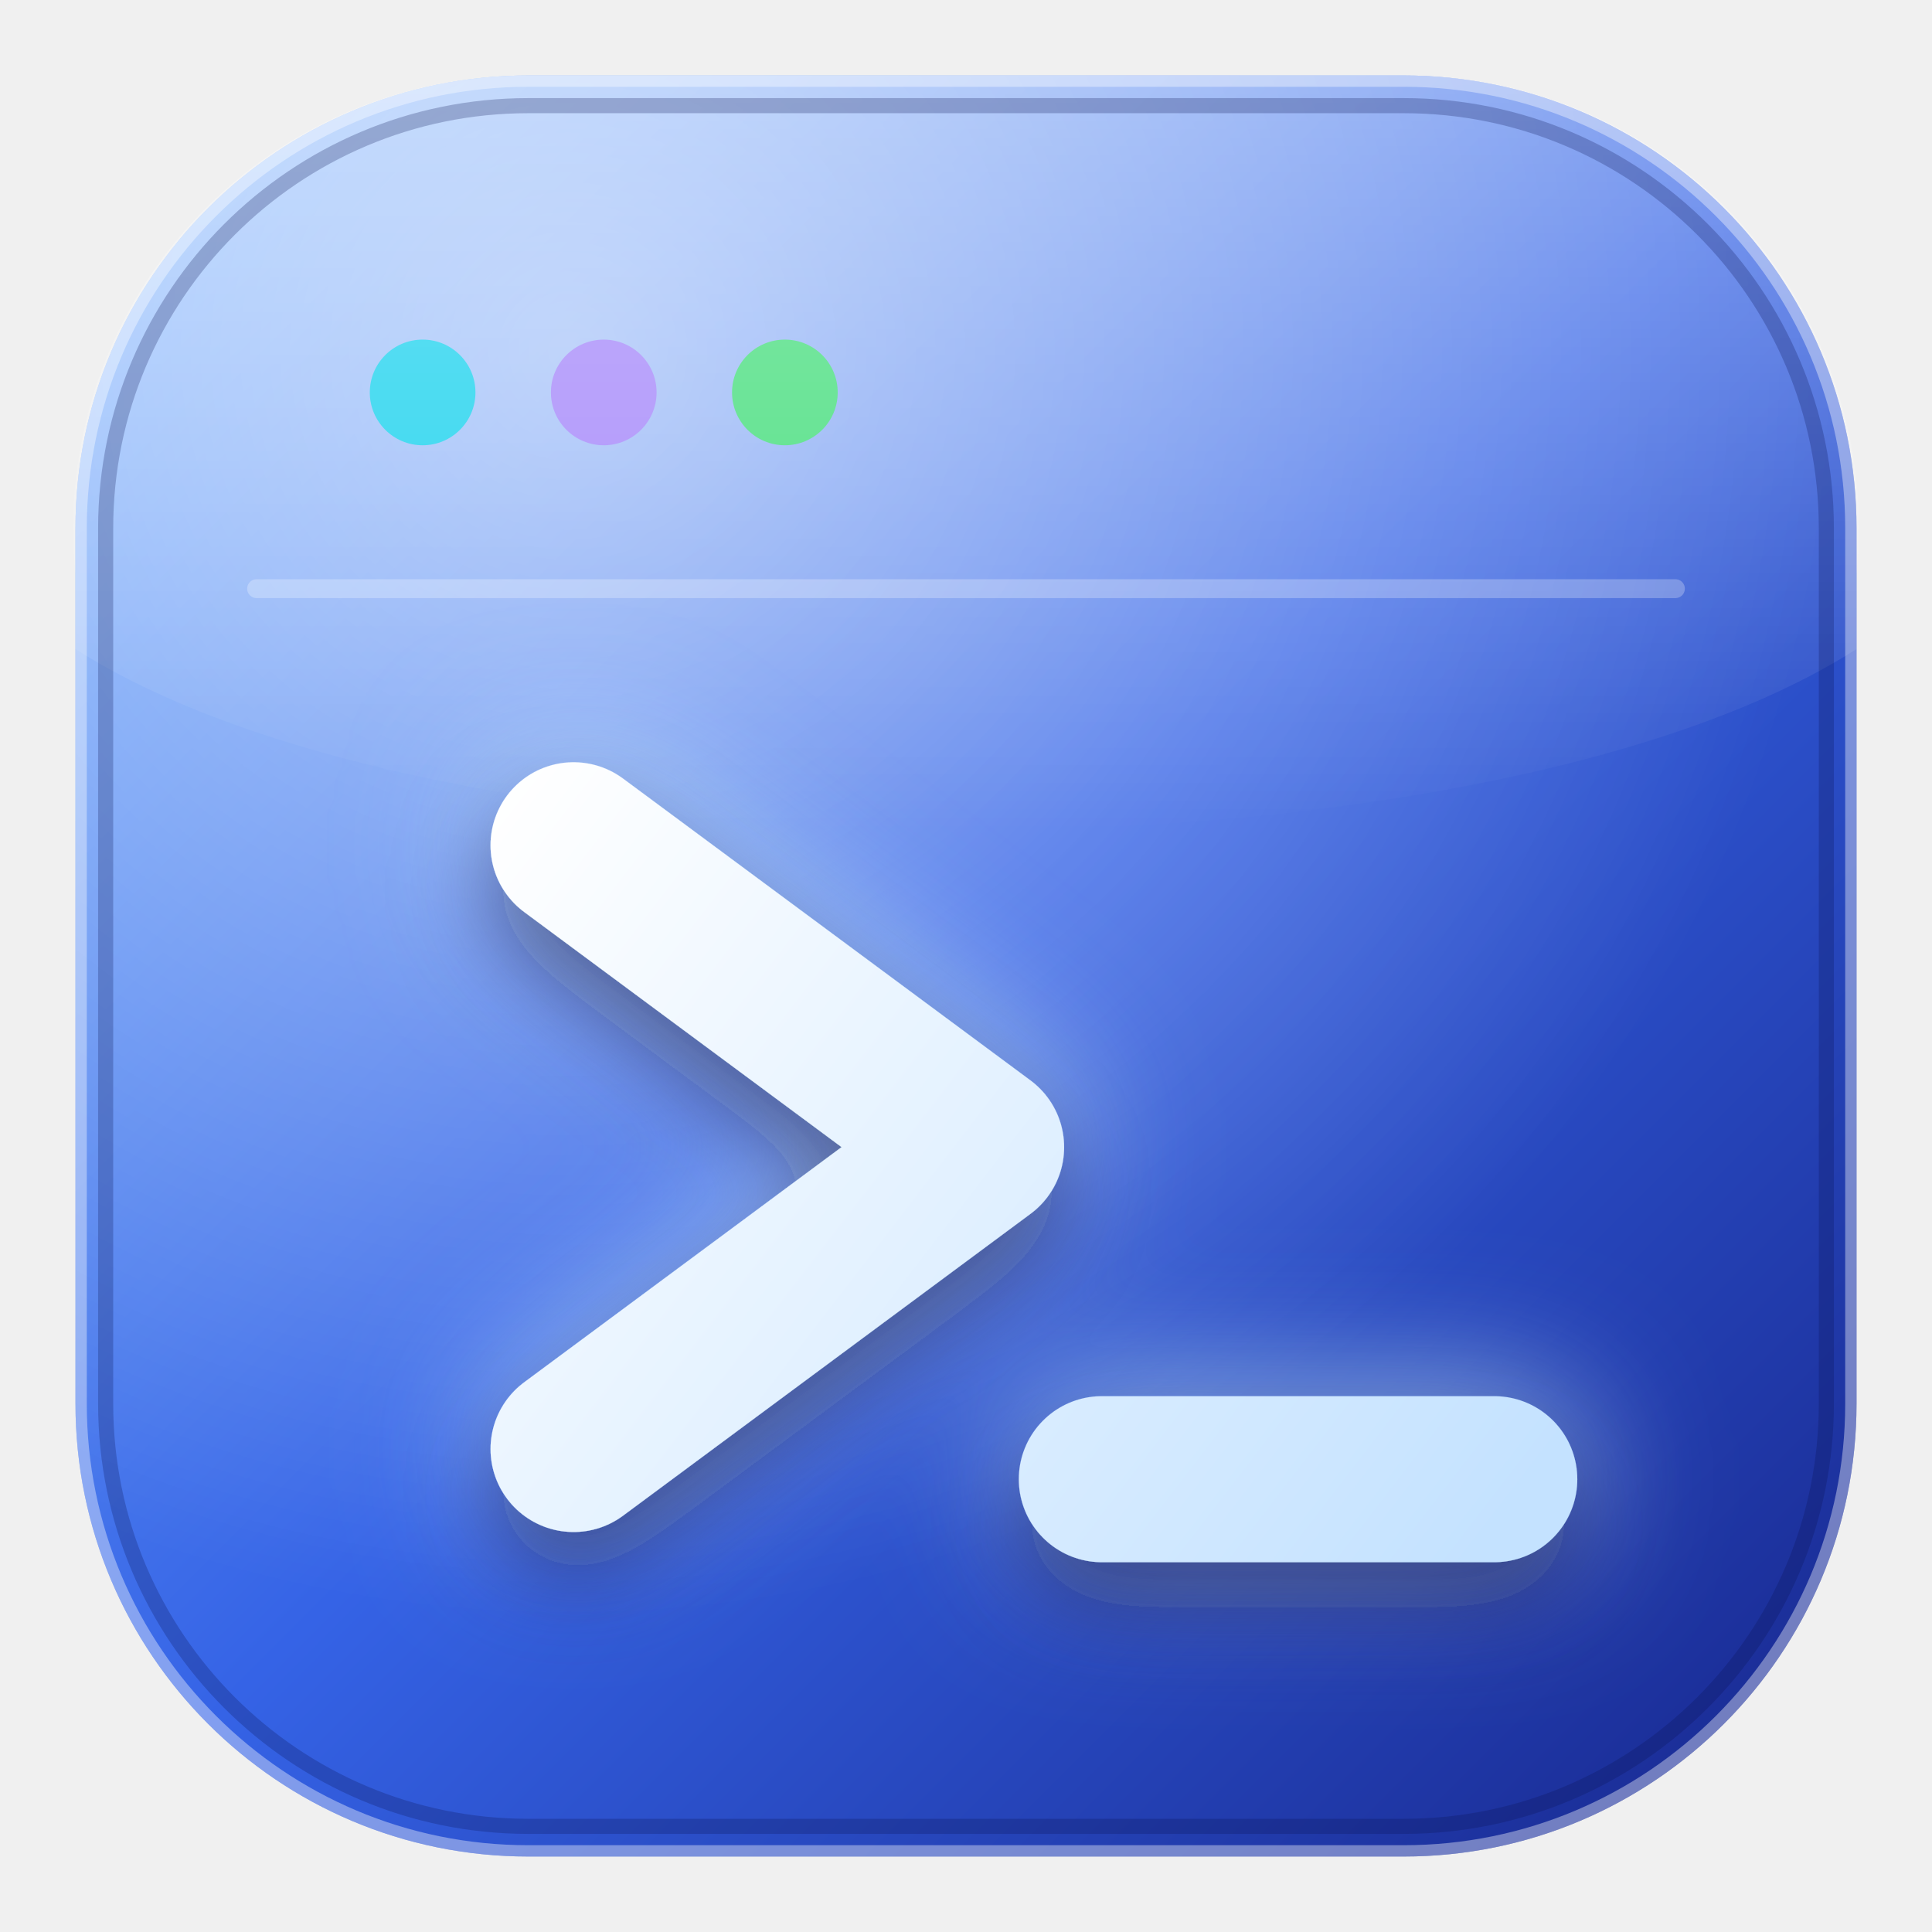
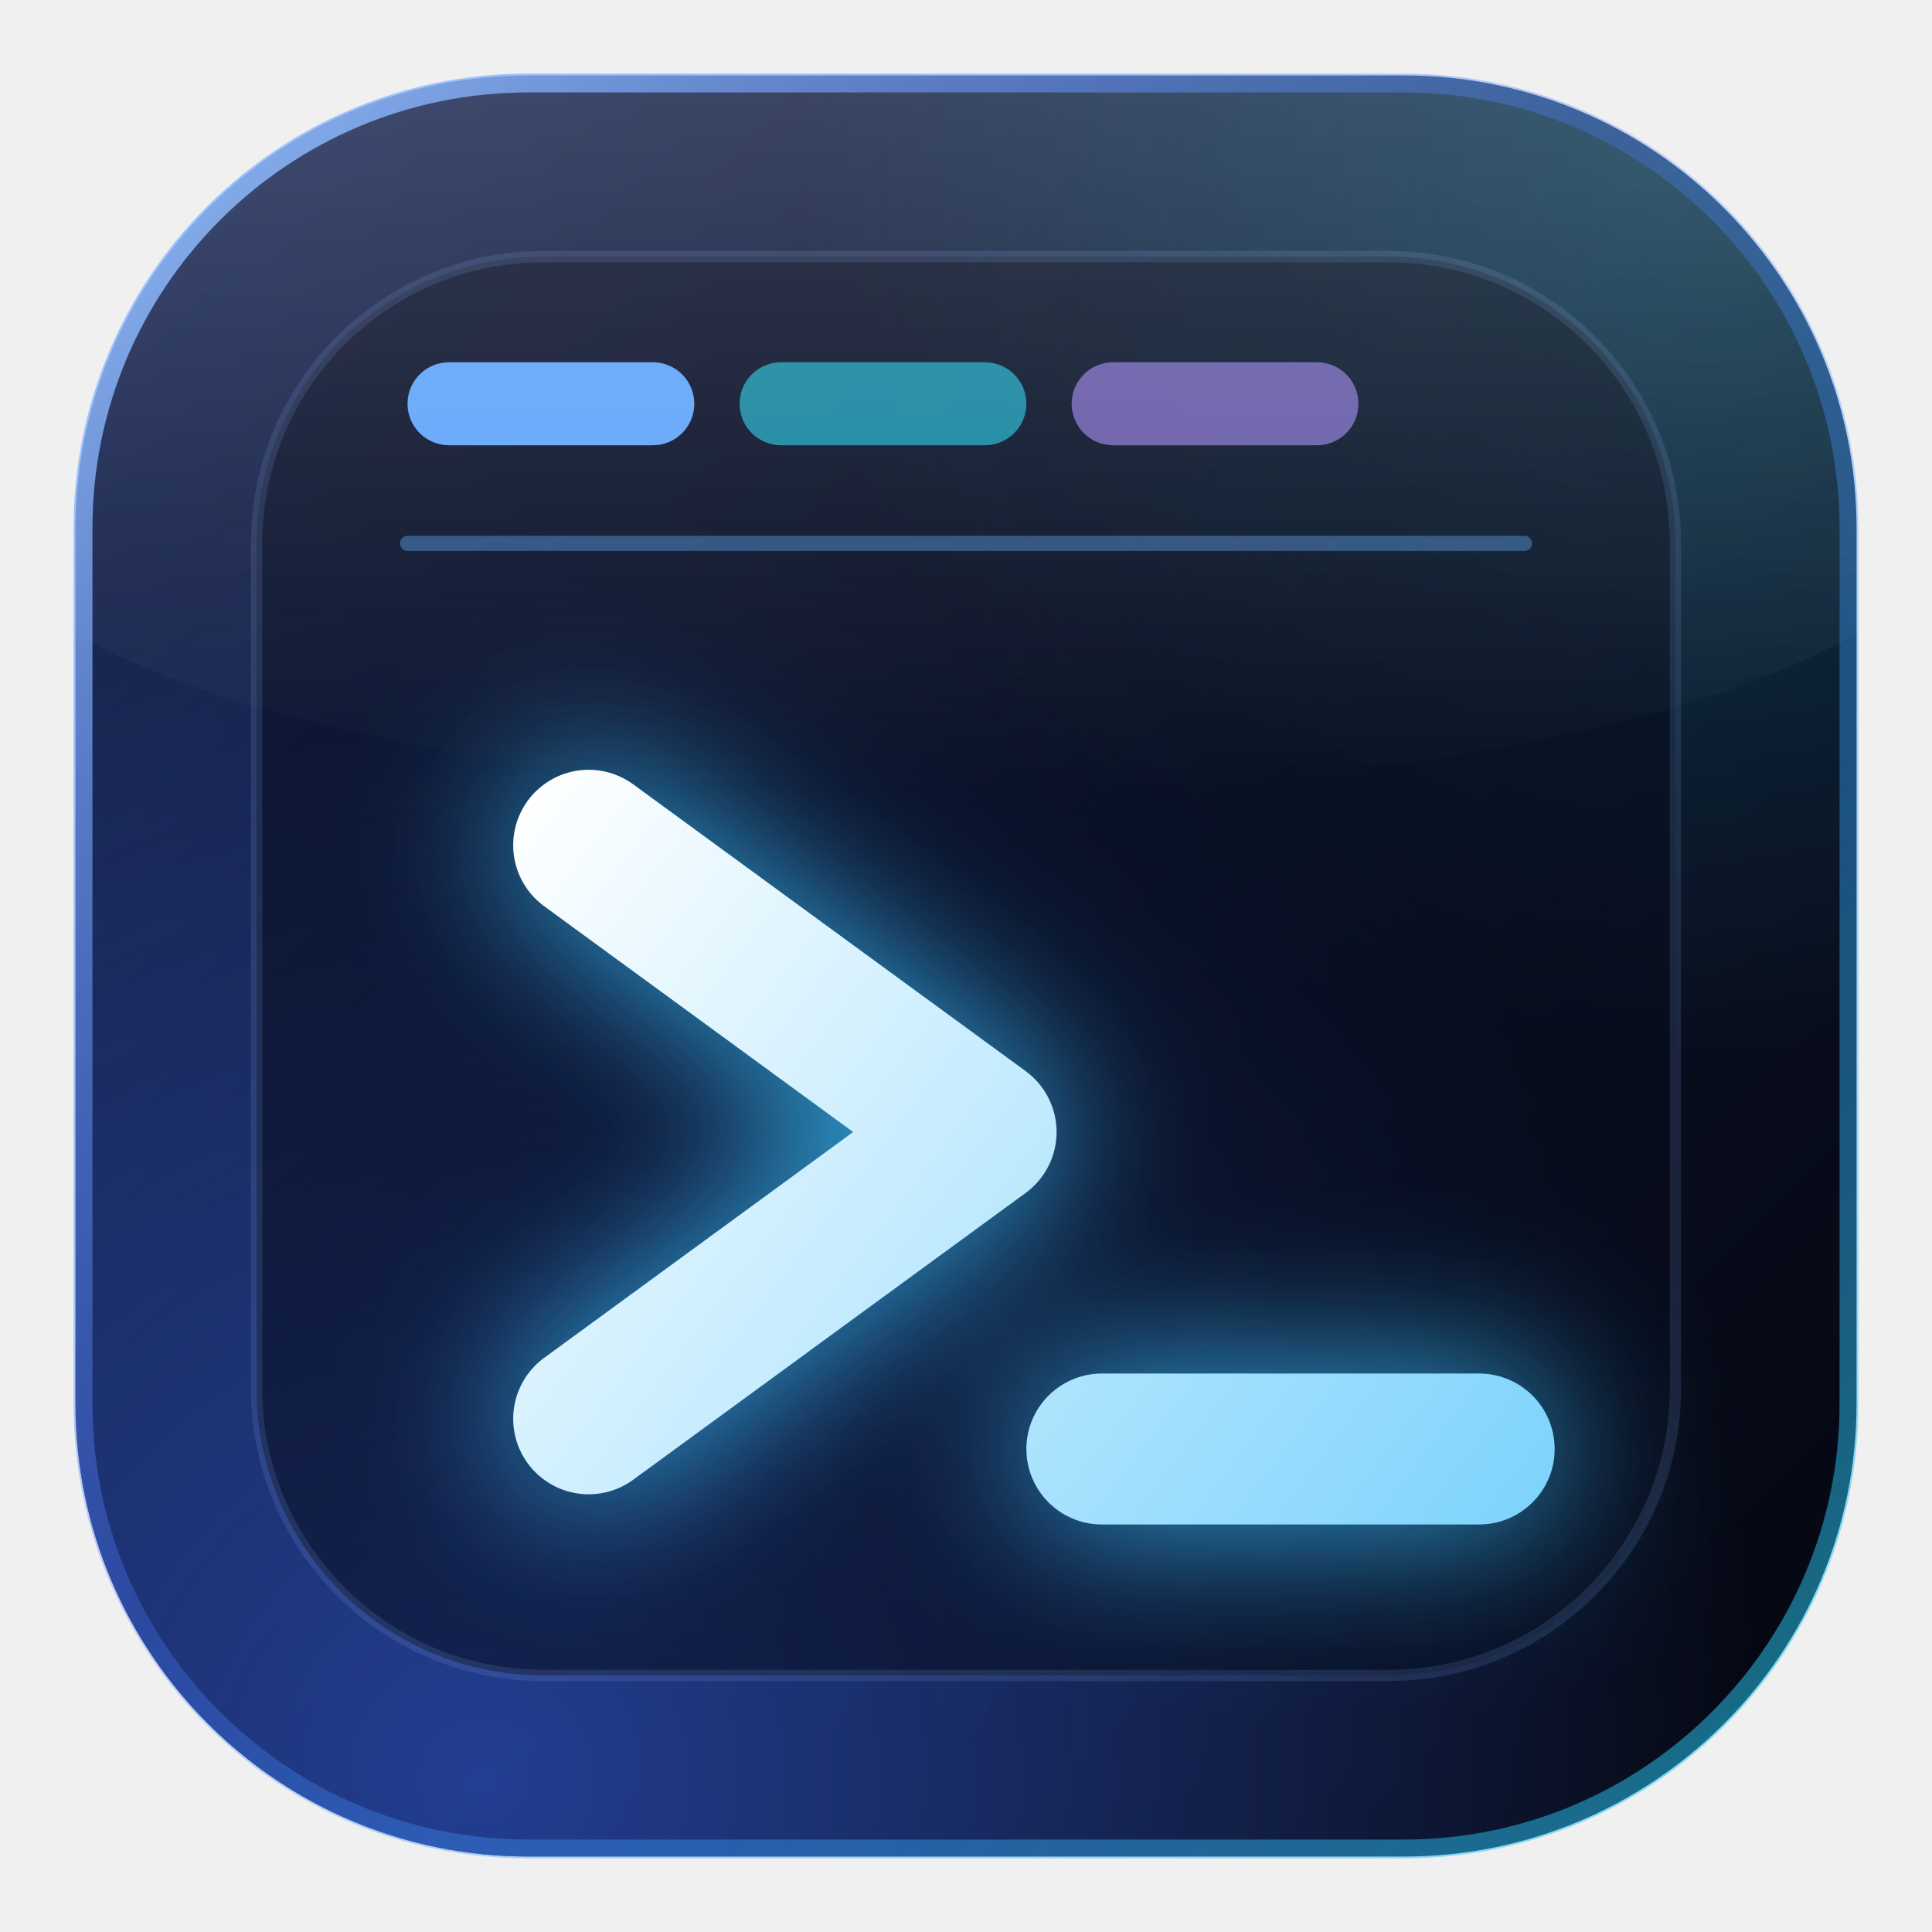
<svg xmlns="http://www.w3.org/2000/svg" viewBox="0 0 256 256">
  <defs>
    <linearGradient id="tile" x1="0" y1="0" x2="1" y2="1">
-       <stop offset="0" stop-color="#7db6ff" />
-       <stop offset=".5" stop-color="#3563e6" />
-       <stop offset="1" stop-color="#16248a" />
+       <stop offset="0" stop-color="#1d2c5c" />
+       <stop offset=".5" stop-color="#0c1329" />
+       <stop offset="1" stop-color="#04060e" />
    </linearGradient>
-     <radialGradient id="hi" cx=".28" cy=".16" r=".7">
-       <stop offset="0" stop-color="#fff" stop-opacity=".5" />
-       <stop offset="1" stop-color="#fff" stop-opacity="0" />
+     <radialGradient id="glow" gradientUnits="userSpaceOnUse" cx="64" cy="236" r="170">
+       <stop offset="0" stop-color="#3b6cff" stop-opacity=".5" />
+       <stop offset="1" stop-color="#3b6cff" stop-opacity="0" />
    </radialGradient>
+     <radialGradient id="glow2" gradientUnits="userSpaceOnUse" cx="226" cy="20" r="120">
+       <stop offset="0" stop-color="#22d3ee" stop-opacity=".22" />
+       <stop offset="1" stop-color="#22d3ee" stop-opacity="0" />
+     </radialGradient>
+     <linearGradient id="rim" gradientUnits="userSpaceOnUse" x1="10" y1="10" x2="246" y2="246">
+       <stop offset="0" stop-color="#9cc8ff" stop-opacity=".95" />
+       <stop offset=".45" stop-color="#4b7bff" stop-opacity=".3" />
+       <stop offset="1" stop-color="#22d3ee" stop-opacity=".55" />
+     </linearGradient>
    <linearGradient id="gloss" x1="0" y1="0" x2="0" y2="1">
-       <stop offset="0" stop-color="#fff" stop-opacity=".34" />
+       <stop offset="0" stop-color="#fff" stop-opacity=".16" />
      <stop offset="1" stop-color="#fff" stop-opacity="0" />
    </linearGradient>
-     <linearGradient id="prompt" gradientUnits="userSpaceOnUse" x1="70" y1="100" x2="200" y2="200">
+     <linearGradient id="prompt" gradientUnits="userSpaceOnUse" x1="70" y1="104" x2="202" y2="204">
      <stop offset="0" stop-color="#ffffff" />
-       <stop offset="1" stop-color="#c4e2ff" />
+       <stop offset="1" stop-color="#7dd3fc" />
    </linearGradient>
    <filter id="blur" filterUnits="userSpaceOnUse" x="0" y="0" width="256" height="256">
-       <feGaussianBlur stdDeviation="9" />
-     </filter>
-     <filter id="shadow" filterUnits="userSpaceOnUse" x="0" y="0" width="256" height="256">
-       <feDropShadow dx="0" dy="6" stdDeviation="6" flood-color="#0a1250" flood-opacity=".55" />
+       <feGaussianBlur stdDeviation="10" />
    </filter>
  </defs>
  <rect x="10" y="10" width="236" height="236" rx="60" fill="url(#tile)" />
-   <rect x="10" y="10" width="236" height="236" rx="60" fill="url(#hi)" />
-   <circle cx="56" cy="52" r="7" fill="#22d3ee" />
-   <circle cx="80" cy="52" r="7" fill="#a78bfa" />
-   <circle cx="104" cy="52" r="7" fill="#4ade80" />
-   <path d="M34 78H222" stroke="#fff" stroke-opacity=".26" stroke-width="2.5" stroke-linecap="round" />
-   <g filter="url(#blur)" opacity=".75">
-     <path d="M76 112l54 40-54 40" fill="none" stroke="#bfe3ff" stroke-width="24" stroke-linecap="round" stroke-linejoin="round" />
-     <path d="M146 196h52" fill="none" stroke="#bfe3ff" stroke-width="24" stroke-linecap="round" />
+   <rect x="10" y="10" width="236" height="236" rx="60" fill="url(#glow)" />
+   <rect x="10" y="10" width="236" height="236" rx="60" fill="url(#glow2)" />
+   <rect x="34" y="34" width="188" height="188" rx="38" fill="#070c1c" fill-opacity=".55" stroke="#8fb4ff" stroke-opacity=".14" stroke-width="1.5" />
+   <rect x="54" y="48" width="38" height="11" rx="5.5" fill="#60a5fa" />
+   <rect x="98" y="48" width="38" height="11" rx="5.5" fill="#22d3ee" fill-opacity=".6" />
+   <rect x="142" y="48" width="38" height="11" rx="5.5" fill="#a78bfa" fill-opacity=".6" />
+   <path d="M54 72H202" stroke="#60a5fa" stroke-opacity=".4" stroke-width="2" stroke-linecap="round" />
+   <g filter="url(#blur)" opacity=".8">
+     <path d="M78 112l52 38-52 38" fill="none" stroke="#38bdf8" stroke-width="22" stroke-linecap="round" stroke-linejoin="round" />
+     <path d="M146 192h50" fill="none" stroke="#38bdf8" stroke-width="22" stroke-linecap="round" />
  </g>
-   <g filter="url(#shadow)">
-     <path d="M76 112l54 40-54 40" fill="none" stroke="url(#prompt)" stroke-width="22" stroke-linecap="round" stroke-linejoin="round" />
-     <path d="M146 196h52" fill="none" stroke="url(#prompt)" stroke-width="22" stroke-linecap="round" />
-   </g>
-   <path d="M10 76a60 60 0 0 1 60-66h116a60 60 0 0 1 60 66v10C196 118 60 118 10 86z" fill="url(#gloss)" />
-   <rect x="10.75" y="10.75" width="234.5" height="234.5" rx="59.25" fill="none" stroke="#fff" stroke-opacity=".38" stroke-width="1.5" />
-   <rect x="14" y="14" width="228" height="228" rx="56" fill="none" stroke="#0a1250" stroke-opacity=".25" stroke-width="2" />
+   <path d="M78 112l52 38-52 38" fill="none" stroke="url(#prompt)" stroke-width="20" stroke-linecap="round" stroke-linejoin="round" />
+   <path d="M146 192h50" fill="none" stroke="url(#prompt)" stroke-width="20" stroke-linecap="round" />
+   <path d="M10 76a60 60 0 0 1 60-66h116a60 60 0 0 1 60 66v8C196 112 60 112 10 84z" fill="url(#gloss)" />
+   <rect x="11" y="11" width="234" height="234" rx="59" fill="none" stroke="url(#rim)" stroke-width="2.5" />
</svg>
